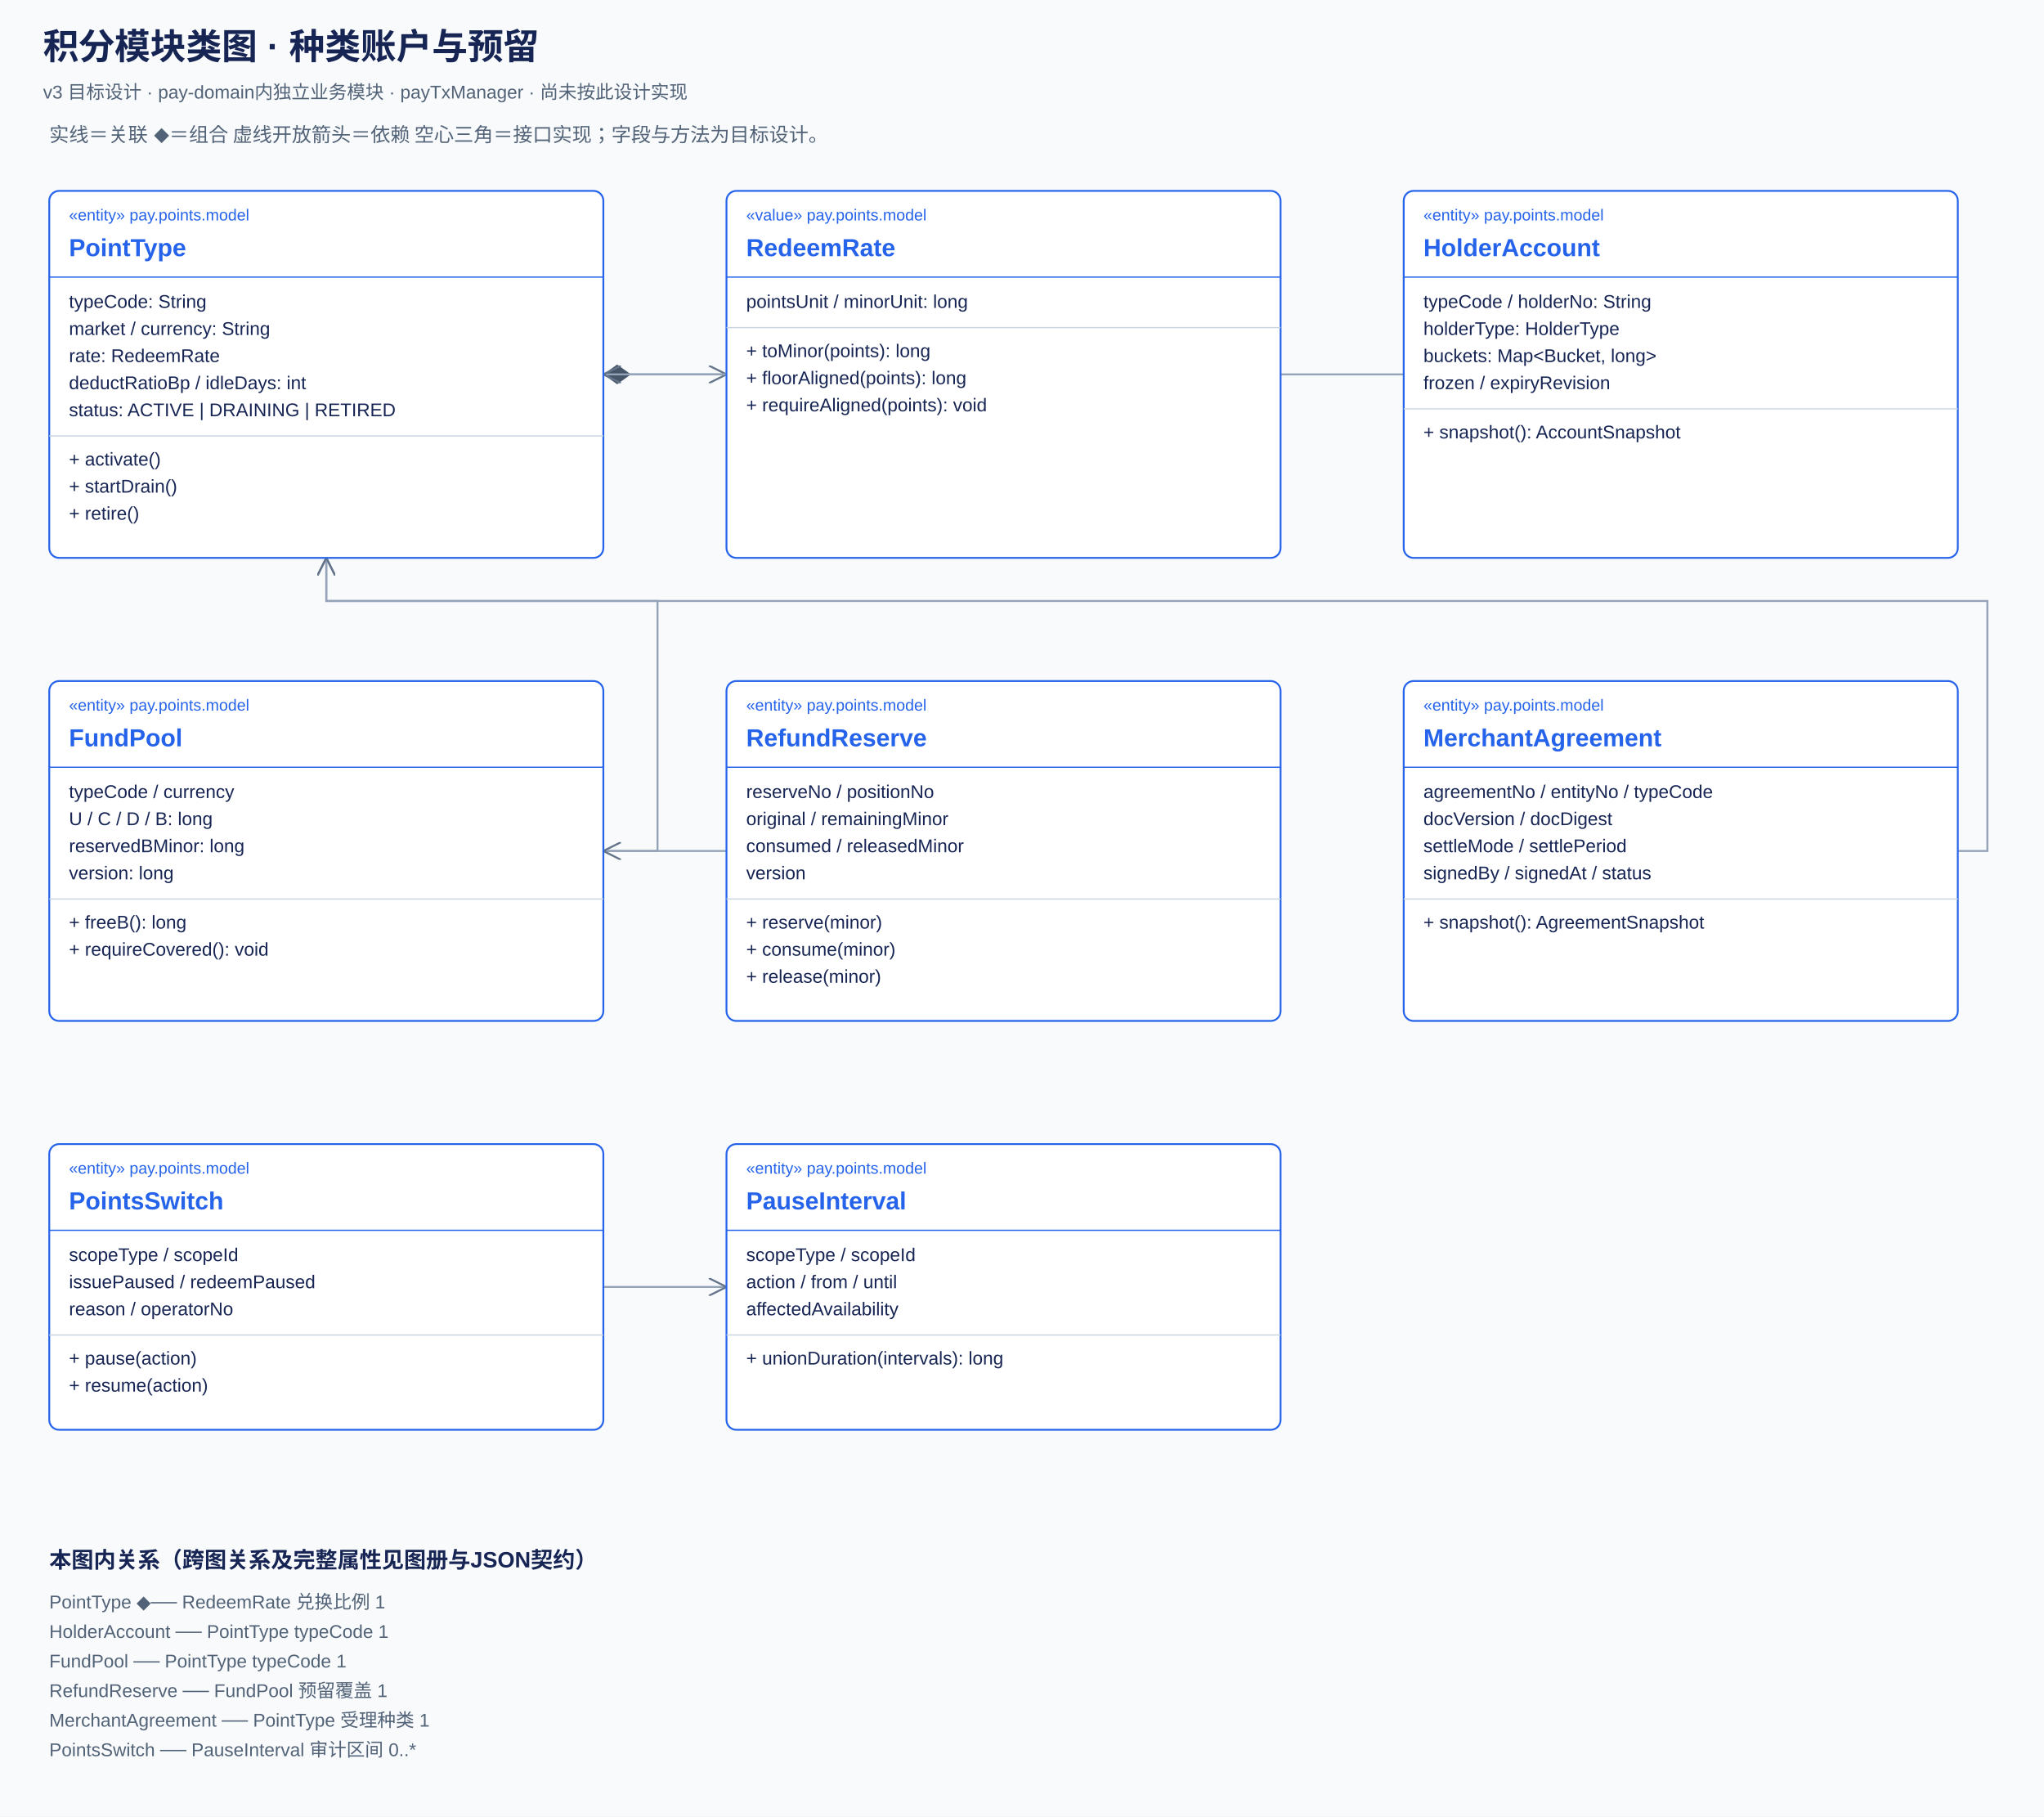
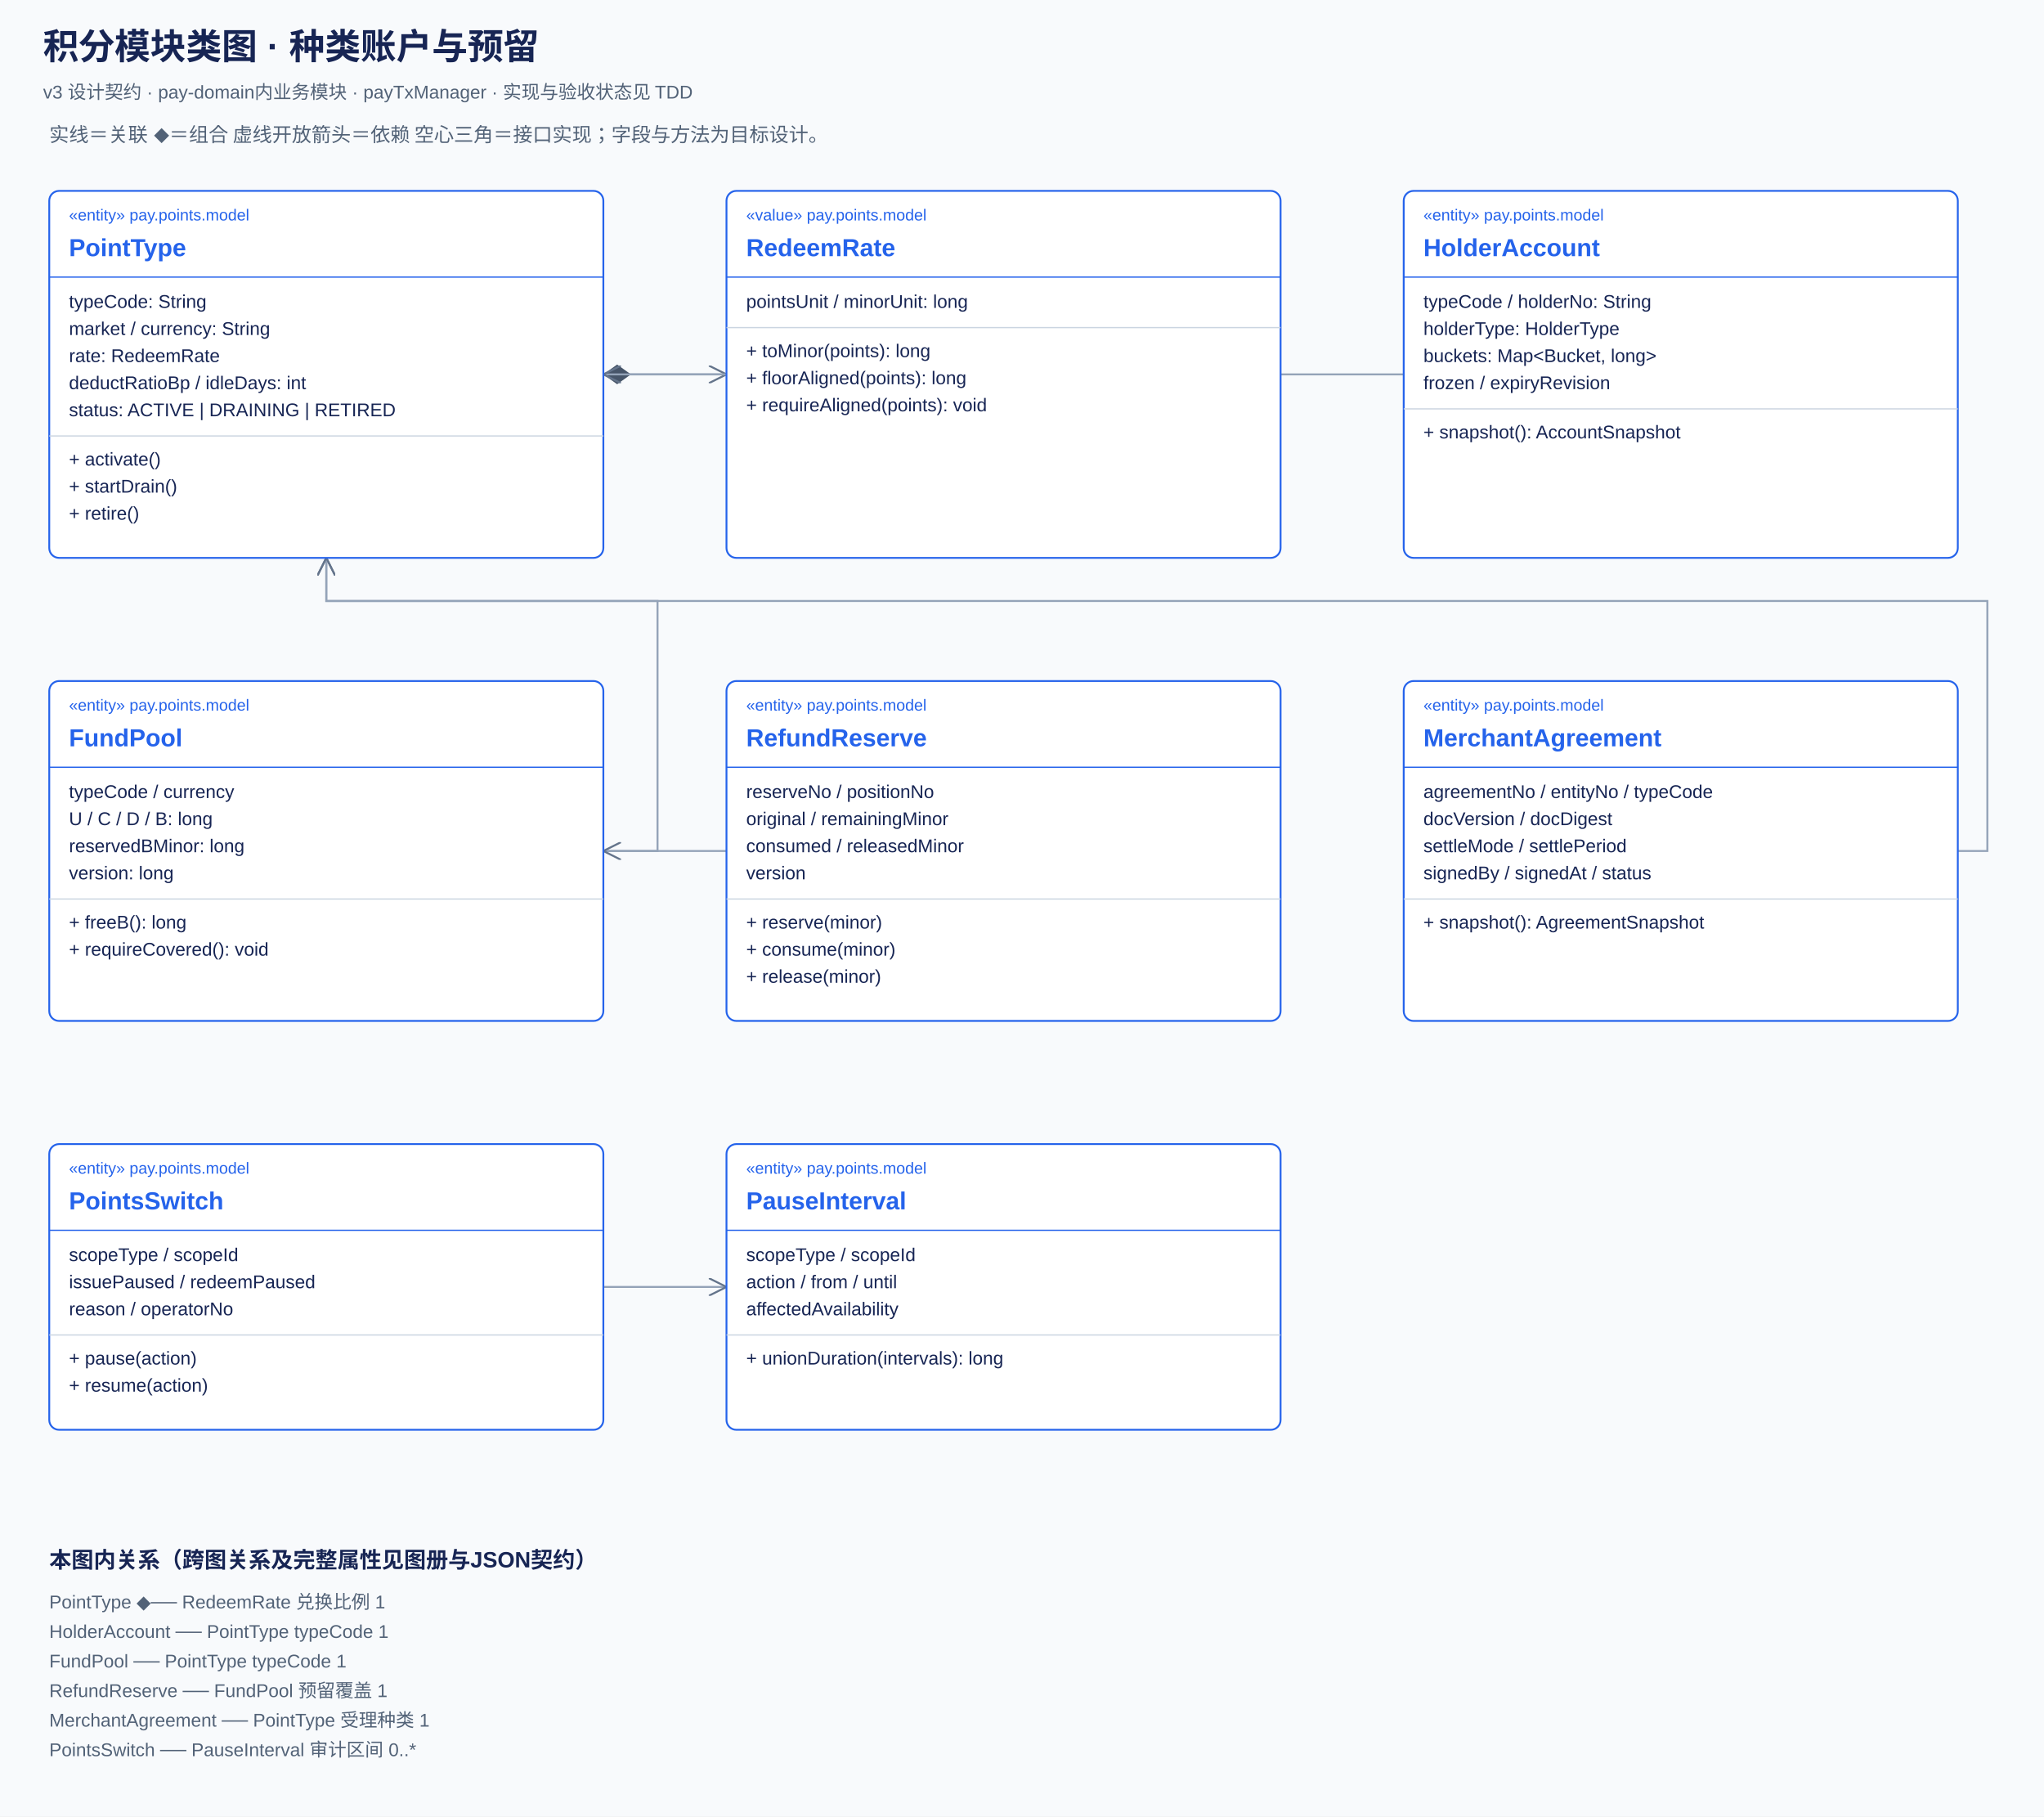
<svg xmlns="http://www.w3.org/2000/svg" width="1660" height="1475" viewBox="0 0 1660 1475">
  <defs>
    <marker id="point" markerWidth="9" markerHeight="8" refX="8" refY="4" orient="auto">
      <path d="M0 0L8 4L0 8" fill="#2563eb" />
    </marker>
    <marker id="money" markerWidth="9" markerHeight="8" refX="8" refY="4" orient="auto">
      <path d="M0 0L8 4L0 8" fill="#c2410c" />
    </marker>
    <marker id="dep" markerWidth="10" markerHeight="9" refX="9" refY="4.5" orient="auto">
      <path d="M0 0L9 4.5L0 9" fill="none" stroke="#64748b" />
    </marker>
    <marker id="real" markerWidth="13" markerHeight="12" refX="12" refY="6" orient="auto">
      <path d="M0 0L12 6L0 12Z" fill="white" stroke="#475569" />
    </marker>
    <marker id="diamond" markerWidth="15" markerHeight="10" refX="14" refY="5" orient="auto-start-reverse">
      <path d="M0 5L7 0L14 5L7 10Z" fill="#475569" />
    </marker>
  </defs>
  <rect width="1660" height="1475" fill="#f8fafc" />
  <text x="35" y="48" font-family="PingFang SC,Microsoft YaHei,Arial,sans-serif" font-size="29" fill="#172554" font-weight="650" text-anchor="start">积分模块类图 · 种类账户与预留</text>
-   <text x="35" y="80" font-family="PingFang SC,Microsoft YaHei,Arial,sans-serif" font-size="15" fill="#526277" font-weight="400" text-anchor="start">v3 目标设计 · pay-domain内独立业务模块 · payTxManager · 尚未按此设计实现</text>
+   <text x="35" y="80" font-family="PingFang SC,Microsoft YaHei,Arial,sans-serif" font-size="15" fill="#526277" font-weight="400" text-anchor="start">v3 设计契约 · pay-domain内业务模块 · payTxManager · 实现与验收状态见 TDD</text>
  <text x="40" y="115" font-family="PingFang SC,Microsoft YaHei,Arial,sans-serif" font-size="16" fill="#526277" font-weight="400" text-anchor="start">实线＝关联  ◆＝组合  虚线开放箭头＝依赖  空心三角＝接口实现；字段与方法为目标设计。</text>
  <path d="M490,304.0 L590,304.0" fill="none" stroke="#94a3b8" stroke-width="1.6" marker-start="url(#diamond)" marker-end="url(#dep)" />
  <path d="M1140,304.0 L490,304.0" fill="none" stroke="#94a3b8" stroke-width="1.6" marker-end="url(#dep)" />
  <path d="M490,691.0 L534,691.0 L534,488 L265.0,488 L265.0,453" fill="none" stroke="#94a3b8" stroke-width="1.6" marker-end="url(#dep)" />
  <path d="M590,691.0 L490,691.0" fill="none" stroke="#94a3b8" stroke-width="1.6" marker-end="url(#dep)" />
  <path d="M1590,691.0 L1614,691.0 L1614,488 L265.0,488 L265.0,453" fill="none" stroke="#94a3b8" stroke-width="1.6" marker-end="url(#dep)" />
  <path d="M490,1045.0 L590,1045.0" fill="none" stroke="#94a3b8" stroke-width="1.6" marker-end="url(#dep)" />
  <rect x="40" y="155" width="450" height="298" rx="8" fill="white" stroke="#2563eb" stroke-width="1.5" />
  <text x="56" y="179" font-family="PingFang SC,Microsoft YaHei,Arial,sans-serif" font-size="13" fill="#2563eb" font-weight="400" text-anchor="start">«entity»  pay.points.model</text>
  <text x="56" y="208" font-family="PingFang SC,Microsoft YaHei,Arial,sans-serif" font-size="20" fill="#2563eb" font-weight="650" text-anchor="start">PointType</text>
  <path d="M40 225H490" stroke="#2563eb" stroke-width="1" />
  <text x="56" y="250" font-family="PingFang SC,Microsoft YaHei,Arial,sans-serif" font-size="15" fill="#172554" font-weight="400" text-anchor="start">typeCode: String</text>
  <text x="56" y="272" font-family="PingFang SC,Microsoft YaHei,Arial,sans-serif" font-size="15" fill="#172554" font-weight="400" text-anchor="start">market / currency: String</text>
  <text x="56" y="294" font-family="PingFang SC,Microsoft YaHei,Arial,sans-serif" font-size="15" fill="#172554" font-weight="400" text-anchor="start">rate: RedeemRate</text>
  <text x="56" y="316" font-family="PingFang SC,Microsoft YaHei,Arial,sans-serif" font-size="15" fill="#172554" font-weight="400" text-anchor="start">deductRatioBp / idleDays: int</text>
  <text x="56" y="338" font-family="PingFang SC,Microsoft YaHei,Arial,sans-serif" font-size="15" fill="#172554" font-weight="400" text-anchor="start">status: ACTIVE | DRAINING | RETIRED</text>
  <path d="M40 354H490" stroke="#cbd5e1" />
  <text x="56" y="378" font-family="PingFang SC,Microsoft YaHei,Arial,sans-serif" font-size="15" fill="#172554" font-weight="400" text-anchor="start">+ activate()</text>
  <text x="56" y="400" font-family="PingFang SC,Microsoft YaHei,Arial,sans-serif" font-size="15" fill="#172554" font-weight="400" text-anchor="start">+ startDrain()</text>
  <text x="56" y="422" font-family="PingFang SC,Microsoft YaHei,Arial,sans-serif" font-size="15" fill="#172554" font-weight="400" text-anchor="start">+ retire()</text>
  <rect x="590" y="155" width="450" height="298" rx="8" fill="white" stroke="#2563eb" stroke-width="1.5" />
  <text x="606" y="179" font-family="PingFang SC,Microsoft YaHei,Arial,sans-serif" font-size="13" fill="#2563eb" font-weight="400" text-anchor="start">«value»  pay.points.model</text>
  <text x="606" y="208" font-family="PingFang SC,Microsoft YaHei,Arial,sans-serif" font-size="20" fill="#2563eb" font-weight="650" text-anchor="start">RedeemRate</text>
  <path d="M590 225H1040" stroke="#2563eb" stroke-width="1" />
  <text x="606" y="250" font-family="PingFang SC,Microsoft YaHei,Arial,sans-serif" font-size="15" fill="#172554" font-weight="400" text-anchor="start">pointsUnit / minorUnit: long</text>
  <path d="M590 266H1040" stroke="#cbd5e1" />
  <text x="606" y="290" font-family="PingFang SC,Microsoft YaHei,Arial,sans-serif" font-size="15" fill="#172554" font-weight="400" text-anchor="start">+ toMinor(points): long</text>
  <text x="606" y="312" font-family="PingFang SC,Microsoft YaHei,Arial,sans-serif" font-size="15" fill="#172554" font-weight="400" text-anchor="start">+ floorAligned(points): long</text>
  <text x="606" y="334" font-family="PingFang SC,Microsoft YaHei,Arial,sans-serif" font-size="15" fill="#172554" font-weight="400" text-anchor="start">+ requireAligned(points): void</text>
  <rect x="1140" y="155" width="450" height="298" rx="8" fill="white" stroke="#2563eb" stroke-width="1.5" />
  <text x="1156" y="179" font-family="PingFang SC,Microsoft YaHei,Arial,sans-serif" font-size="13" fill="#2563eb" font-weight="400" text-anchor="start">«entity»  pay.points.model</text>
  <text x="1156" y="208" font-family="PingFang SC,Microsoft YaHei,Arial,sans-serif" font-size="20" fill="#2563eb" font-weight="650" text-anchor="start">HolderAccount</text>
  <path d="M1140 225H1590" stroke="#2563eb" stroke-width="1" />
  <text x="1156" y="250" font-family="PingFang SC,Microsoft YaHei,Arial,sans-serif" font-size="15" fill="#172554" font-weight="400" text-anchor="start">typeCode / holderNo: String</text>
  <text x="1156" y="272" font-family="PingFang SC,Microsoft YaHei,Arial,sans-serif" font-size="15" fill="#172554" font-weight="400" text-anchor="start">holderType: HolderType</text>
  <text x="1156" y="294" font-family="PingFang SC,Microsoft YaHei,Arial,sans-serif" font-size="15" fill="#172554" font-weight="400" text-anchor="start">buckets: Map&lt;Bucket, long&gt;</text>
  <text x="1156" y="316" font-family="PingFang SC,Microsoft YaHei,Arial,sans-serif" font-size="15" fill="#172554" font-weight="400" text-anchor="start">frozen / expiryRevision</text>
  <path d="M1140 332H1590" stroke="#cbd5e1" />
  <text x="1156" y="356" font-family="PingFang SC,Microsoft YaHei,Arial,sans-serif" font-size="15" fill="#172554" font-weight="400" text-anchor="start">+ snapshot(): AccountSnapshot</text>
  <rect x="40" y="553" width="450" height="276" rx="8" fill="white" stroke="#2563eb" stroke-width="1.5" />
  <text x="56" y="577" font-family="PingFang SC,Microsoft YaHei,Arial,sans-serif" font-size="13" fill="#2563eb" font-weight="400" text-anchor="start">«entity»  pay.points.model</text>
  <text x="56" y="606" font-family="PingFang SC,Microsoft YaHei,Arial,sans-serif" font-size="20" fill="#2563eb" font-weight="650" text-anchor="start">FundPool</text>
  <path d="M40 623H490" stroke="#2563eb" stroke-width="1" />
  <text x="56" y="648" font-family="PingFang SC,Microsoft YaHei,Arial,sans-serif" font-size="15" fill="#172554" font-weight="400" text-anchor="start">typeCode / currency</text>
  <text x="56" y="670" font-family="PingFang SC,Microsoft YaHei,Arial,sans-serif" font-size="15" fill="#172554" font-weight="400" text-anchor="start">U / C / D / B: long</text>
  <text x="56" y="692" font-family="PingFang SC,Microsoft YaHei,Arial,sans-serif" font-size="15" fill="#172554" font-weight="400" text-anchor="start">reservedBMinor: long</text>
  <text x="56" y="714" font-family="PingFang SC,Microsoft YaHei,Arial,sans-serif" font-size="15" fill="#172554" font-weight="400" text-anchor="start">version: long</text>
  <path d="M40 730H490" stroke="#cbd5e1" />
  <text x="56" y="754" font-family="PingFang SC,Microsoft YaHei,Arial,sans-serif" font-size="15" fill="#172554" font-weight="400" text-anchor="start">+ freeB(): long</text>
  <text x="56" y="776" font-family="PingFang SC,Microsoft YaHei,Arial,sans-serif" font-size="15" fill="#172554" font-weight="400" text-anchor="start">+ requireCovered(): void</text>
  <rect x="590" y="553" width="450" height="276" rx="8" fill="white" stroke="#2563eb" stroke-width="1.5" />
  <text x="606" y="577" font-family="PingFang SC,Microsoft YaHei,Arial,sans-serif" font-size="13" fill="#2563eb" font-weight="400" text-anchor="start">«entity»  pay.points.model</text>
  <text x="606" y="606" font-family="PingFang SC,Microsoft YaHei,Arial,sans-serif" font-size="20" fill="#2563eb" font-weight="650" text-anchor="start">RefundReserve</text>
  <path d="M590 623H1040" stroke="#2563eb" stroke-width="1" />
  <text x="606" y="648" font-family="PingFang SC,Microsoft YaHei,Arial,sans-serif" font-size="15" fill="#172554" font-weight="400" text-anchor="start">reserveNo / positionNo</text>
  <text x="606" y="670" font-family="PingFang SC,Microsoft YaHei,Arial,sans-serif" font-size="15" fill="#172554" font-weight="400" text-anchor="start">original / remainingMinor</text>
  <text x="606" y="692" font-family="PingFang SC,Microsoft YaHei,Arial,sans-serif" font-size="15" fill="#172554" font-weight="400" text-anchor="start">consumed / releasedMinor</text>
  <text x="606" y="714" font-family="PingFang SC,Microsoft YaHei,Arial,sans-serif" font-size="15" fill="#172554" font-weight="400" text-anchor="start">version</text>
  <path d="M590 730H1040" stroke="#cbd5e1" />
  <text x="606" y="754" font-family="PingFang SC,Microsoft YaHei,Arial,sans-serif" font-size="15" fill="#172554" font-weight="400" text-anchor="start">+ reserve(minor)</text>
  <text x="606" y="776" font-family="PingFang SC,Microsoft YaHei,Arial,sans-serif" font-size="15" fill="#172554" font-weight="400" text-anchor="start">+ consume(minor)</text>
  <text x="606" y="798" font-family="PingFang SC,Microsoft YaHei,Arial,sans-serif" font-size="15" fill="#172554" font-weight="400" text-anchor="start">+ release(minor)</text>
  <rect x="1140" y="553" width="450" height="276" rx="8" fill="white" stroke="#2563eb" stroke-width="1.5" />
  <text x="1156" y="577" font-family="PingFang SC,Microsoft YaHei,Arial,sans-serif" font-size="13" fill="#2563eb" font-weight="400" text-anchor="start">«entity»  pay.points.model</text>
  <text x="1156" y="606" font-family="PingFang SC,Microsoft YaHei,Arial,sans-serif" font-size="20" fill="#2563eb" font-weight="650" text-anchor="start">MerchantAgreement</text>
  <path d="M1140 623H1590" stroke="#2563eb" stroke-width="1" />
  <text x="1156" y="648" font-family="PingFang SC,Microsoft YaHei,Arial,sans-serif" font-size="15" fill="#172554" font-weight="400" text-anchor="start">agreementNo / entityNo / typeCode</text>
  <text x="1156" y="670" font-family="PingFang SC,Microsoft YaHei,Arial,sans-serif" font-size="15" fill="#172554" font-weight="400" text-anchor="start">docVersion / docDigest</text>
  <text x="1156" y="692" font-family="PingFang SC,Microsoft YaHei,Arial,sans-serif" font-size="15" fill="#172554" font-weight="400" text-anchor="start">settleMode / settlePeriod</text>
  <text x="1156" y="714" font-family="PingFang SC,Microsoft YaHei,Arial,sans-serif" font-size="15" fill="#172554" font-weight="400" text-anchor="start">signedBy / signedAt / status</text>
  <path d="M1140 730H1590" stroke="#cbd5e1" />
  <text x="1156" y="754" font-family="PingFang SC,Microsoft YaHei,Arial,sans-serif" font-size="15" fill="#172554" font-weight="400" text-anchor="start">+ snapshot(): AgreementSnapshot</text>
  <rect x="40" y="929" width="450" height="232" rx="8" fill="white" stroke="#2563eb" stroke-width="1.5" />
  <text x="56" y="953" font-family="PingFang SC,Microsoft YaHei,Arial,sans-serif" font-size="13" fill="#2563eb" font-weight="400" text-anchor="start">«entity»  pay.points.model</text>
  <text x="56" y="982" font-family="PingFang SC,Microsoft YaHei,Arial,sans-serif" font-size="20" fill="#2563eb" font-weight="650" text-anchor="start">PointsSwitch</text>
  <path d="M40 999H490" stroke="#2563eb" stroke-width="1" />
  <text x="56" y="1024" font-family="PingFang SC,Microsoft YaHei,Arial,sans-serif" font-size="15" fill="#172554" font-weight="400" text-anchor="start">scopeType / scopeId</text>
  <text x="56" y="1046" font-family="PingFang SC,Microsoft YaHei,Arial,sans-serif" font-size="15" fill="#172554" font-weight="400" text-anchor="start">issuePaused / redeemPaused</text>
  <text x="56" y="1068" font-family="PingFang SC,Microsoft YaHei,Arial,sans-serif" font-size="15" fill="#172554" font-weight="400" text-anchor="start">reason / operatorNo</text>
  <path d="M40 1084H490" stroke="#cbd5e1" />
  <text x="56" y="1108" font-family="PingFang SC,Microsoft YaHei,Arial,sans-serif" font-size="15" fill="#172554" font-weight="400" text-anchor="start">+ pause(action)</text>
  <text x="56" y="1130" font-family="PingFang SC,Microsoft YaHei,Arial,sans-serif" font-size="15" fill="#172554" font-weight="400" text-anchor="start">+ resume(action)</text>
  <rect x="590" y="929" width="450" height="232" rx="8" fill="white" stroke="#2563eb" stroke-width="1.5" />
  <text x="606" y="953" font-family="PingFang SC,Microsoft YaHei,Arial,sans-serif" font-size="13" fill="#2563eb" font-weight="400" text-anchor="start">«entity»  pay.points.model</text>
  <text x="606" y="982" font-family="PingFang SC,Microsoft YaHei,Arial,sans-serif" font-size="20" fill="#2563eb" font-weight="650" text-anchor="start">PauseInterval</text>
  <path d="M590 999H1040" stroke="#2563eb" stroke-width="1" />
  <text x="606" y="1024" font-family="PingFang SC,Microsoft YaHei,Arial,sans-serif" font-size="15" fill="#172554" font-weight="400" text-anchor="start">scopeType / scopeId</text>
  <text x="606" y="1046" font-family="PingFang SC,Microsoft YaHei,Arial,sans-serif" font-size="15" fill="#172554" font-weight="400" text-anchor="start">action / from / until</text>
  <text x="606" y="1068" font-family="PingFang SC,Microsoft YaHei,Arial,sans-serif" font-size="15" fill="#172554" font-weight="400" text-anchor="start">affectedAvailability</text>
  <path d="M590 1084H1040" stroke="#cbd5e1" />
  <text x="606" y="1108" font-family="PingFang SC,Microsoft YaHei,Arial,sans-serif" font-size="15" fill="#172554" font-weight="400" text-anchor="start">+ unionDuration(intervals): long</text>
  <text x="40" y="1273" font-family="PingFang SC,Microsoft YaHei,Arial,sans-serif" font-size="18" fill="#172554" font-weight="650" text-anchor="start">本图内关系（跨图关系及完整属性见图册与JSON契约）</text>
  <text x="40" y="1306" font-family="PingFang SC,Microsoft YaHei,Arial,sans-serif" font-size="15" fill="#526277" font-weight="400" text-anchor="start">PointType ◆── RedeemRate   兑换比例 1</text>
  <text x="40" y="1330" font-family="PingFang SC,Microsoft YaHei,Arial,sans-serif" font-size="15" fill="#526277" font-weight="400" text-anchor="start">HolderAccount ── PointType   typeCode 1</text>
  <text x="40" y="1354" font-family="PingFang SC,Microsoft YaHei,Arial,sans-serif" font-size="15" fill="#526277" font-weight="400" text-anchor="start">FundPool ── PointType   typeCode 1</text>
  <text x="40" y="1378" font-family="PingFang SC,Microsoft YaHei,Arial,sans-serif" font-size="15" fill="#526277" font-weight="400" text-anchor="start">RefundReserve ── FundPool   预留覆盖 1</text>
  <text x="40" y="1402" font-family="PingFang SC,Microsoft YaHei,Arial,sans-serif" font-size="15" fill="#526277" font-weight="400" text-anchor="start">MerchantAgreement ── PointType   受理种类 1</text>
  <text x="40" y="1426" font-family="PingFang SC,Microsoft YaHei,Arial,sans-serif" font-size="15" fill="#526277" font-weight="400" text-anchor="start">PointsSwitch ── PauseInterval   审计区间 0..*</text>
</svg>
